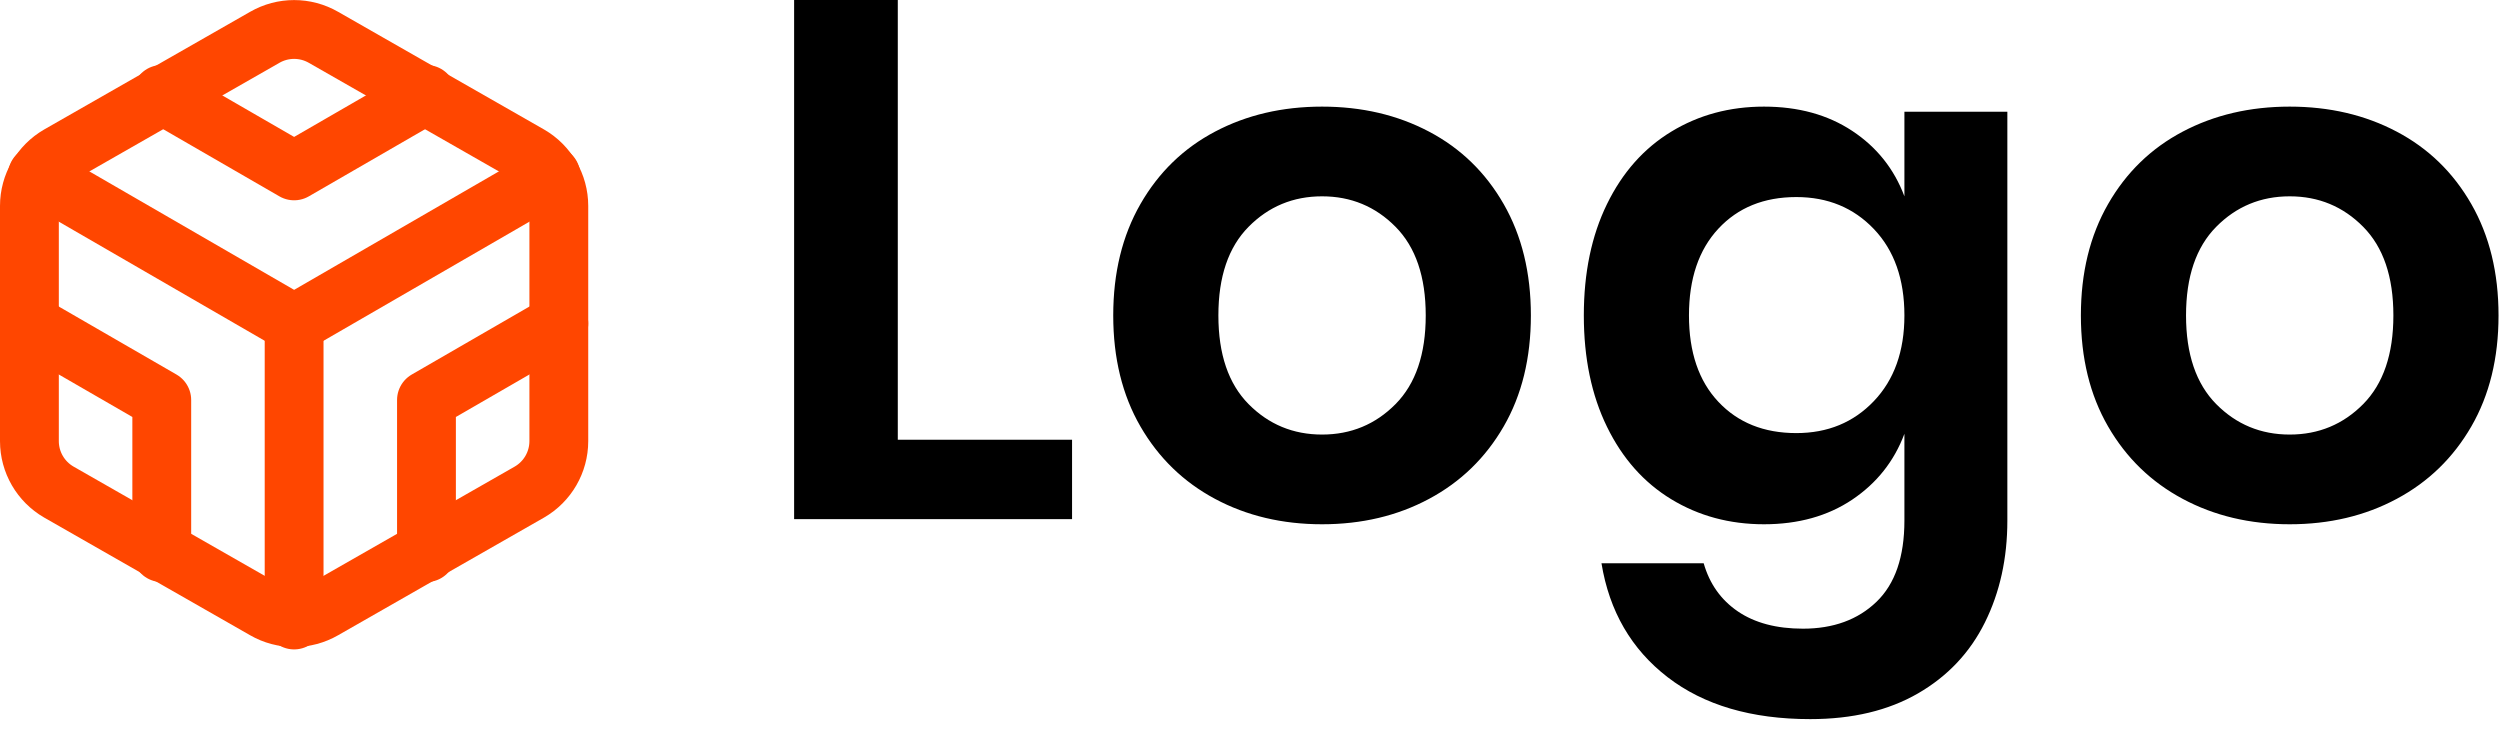
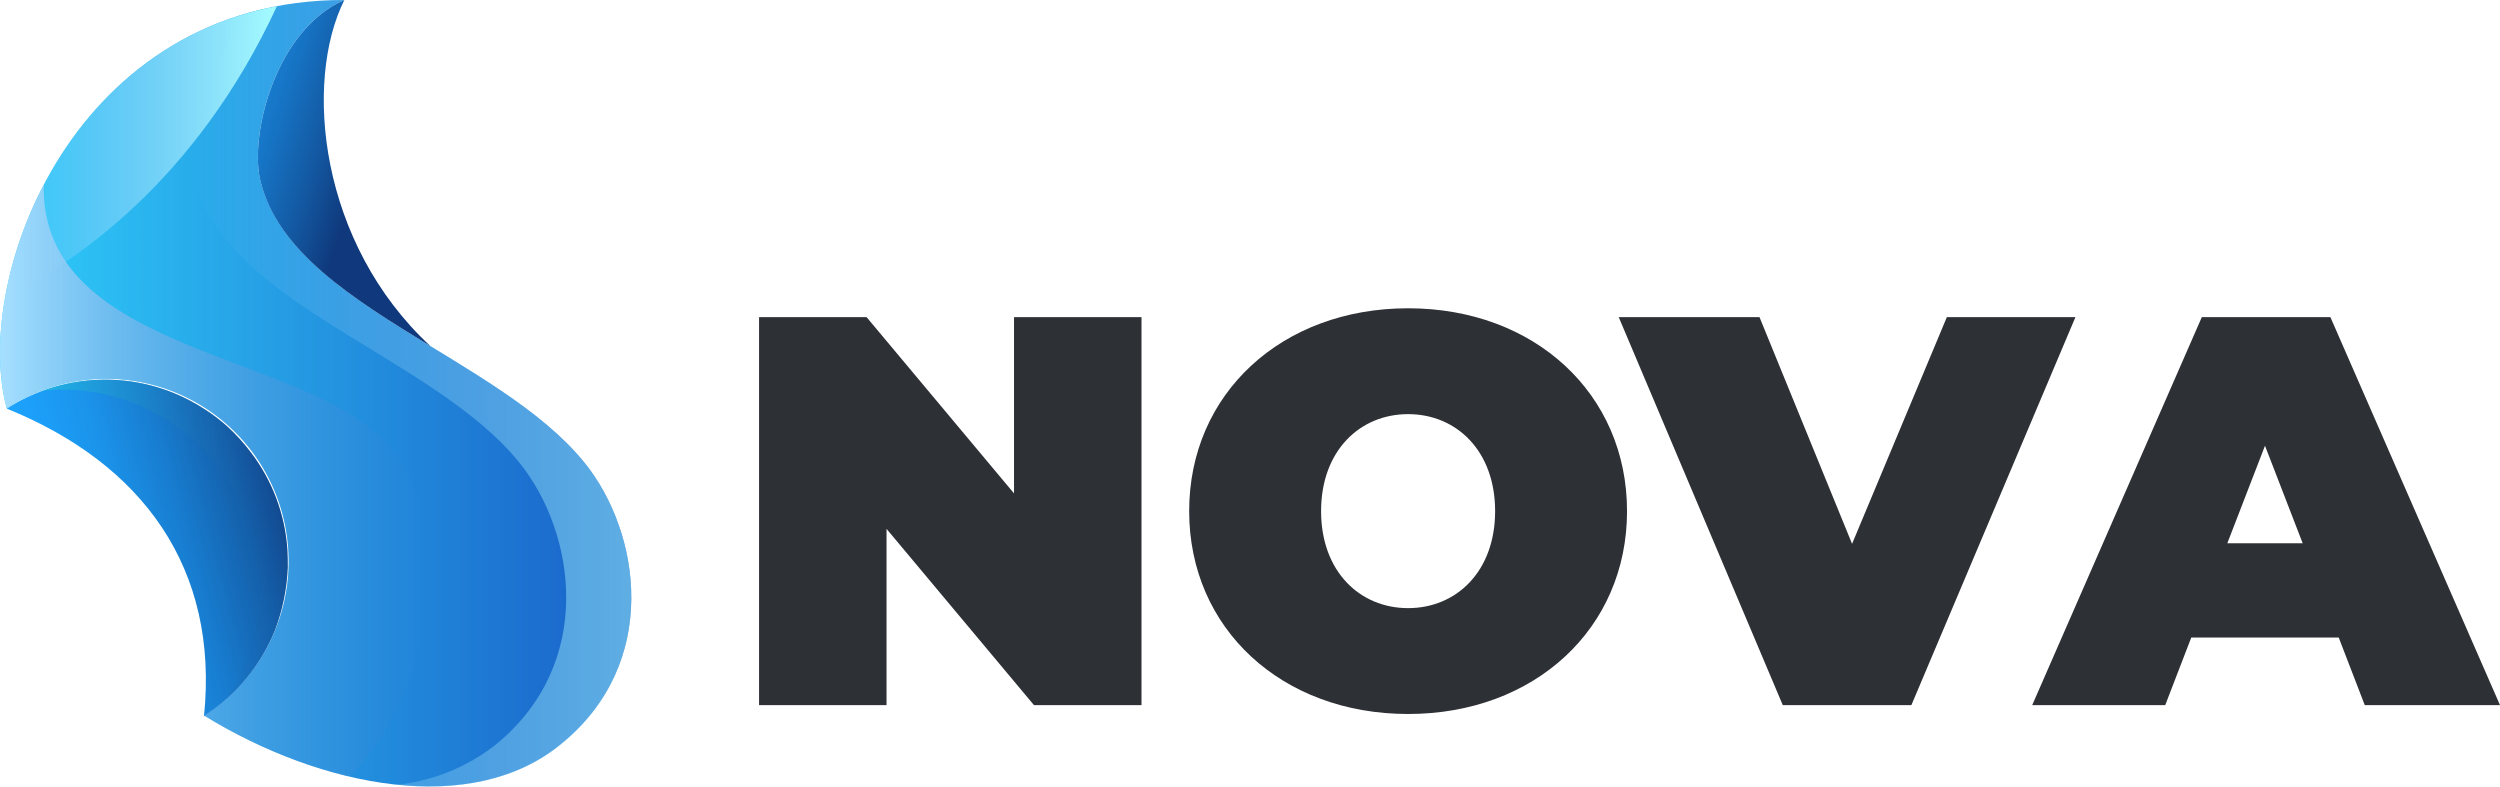
- <svg xmlns="http://www.w3.org/2000/svg" width="85" height="25" viewBox="0 0 85 25">
-   <g fill="none" fill-rule="evenodd" transform="translate(1)">
-     <g stroke="#FF4600" stroke-linecap="round" stroke-linejoin="round" stroke-width="2" transform="translate(0 1)">
-       <path d="M18,14 L18,6 C17.999,5.286 17.618,4.627 17,4.27 L10,0.27 C9.381,-0.087 8.619,-0.087 8,0.27 L1,4.27 C0.382,4.627 0.001,5.286 0,6 L0,14 C0.001,14.714 0.382,15.373 1,15.73 L8,19.73 C8.619,20.087 9.381,20.087 10,19.73 L17,15.73 C17.618,15.373 17.999,14.714 18,14 Z" />
-       <polyline points="4.5 2.21 9 4.81 13.5 2.21" />
-       <polyline points="4.5 17.79 4.5 12.6 0 10" />
-       <polyline points="18 10 13.5 12.6 13.5 17.79" />
-       <polyline points=".27 4.96 9 10.01 17.73 4.96" />
-       <line x1="9" x2="9" y1="20.08" y2="10" />
+ <svg xmlns="http://www.w3.org/2000/svg" xmlns:xlink="http://www.w3.org/1999/xlink" width="360.84" height="113.544" viewBox="0 0 360.84 113.544">
+   <defs>
+     <linearGradient id="linear-gradient" x1="-0.092" y1="0.408" x2="1.04" y2="0.408" gradientUnits="objectBoundingBox">
+       <stop offset="0" stop-color="#31d8ff" />
+       <stop offset="1" stop-color="#185bc6" />
+     </linearGradient>
+     <linearGradient id="linear-gradient-2" x1="-0.898" x2="0.393" y2="0.803" gradientUnits="objectBoundingBox">
+       <stop offset="0" stop-color="#1da4ff" />
+       <stop offset="0.183" stop-color="#1da1fb" />
+       <stop offset="0.357" stop-color="#1b98f0" />
+       <stop offset="0.527" stop-color="#1988dd" />
+       <stop offset="0.695" stop-color="#1672c2" />
+       <stop offset="0.86" stop-color="#13569f" />
+       <stop offset="1" stop-color="#0f397c" />
+     </linearGradient>
+     <linearGradient id="linear-gradient-3" x1="0.121" y1="0.627" x2="1.065" y2="0.328" gradientUnits="objectBoundingBox">
+       <stop offset="0" stop-color="#1da4ff" />
+       <stop offset="0.146" stop-color="#1c9ff9" />
+       <stop offset="0.332" stop-color="#1b93ea" />
+       <stop offset="0.539" stop-color="#187dd0" />
+       <stop offset="0.762" stop-color="#1460ab" />
+       <stop offset="0.994" stop-color="#0f3a7d" />
+       <stop offset="1" stop-color="#0f397c" />
+     </linearGradient>
+     <linearGradient id="linear-gradient-4" x1="-0.001" y1="0.499" x2="1" y2="0.499" gradientUnits="objectBoundingBox">
+       <stop offset="0" stop-color="#25c9d6" />
+       <stop offset="1" stop-color="#1d4799" stop-opacity="0" />
+     </linearGradient>
+     <linearGradient id="linear-gradient-5" y1="0.5" x2="1" y2="0.5" gradientUnits="objectBoundingBox">
+       <stop offset="0" stop-color="#b6d2ff" stop-opacity="0" />
+       <stop offset="1" stop-color="#a4fdff" />
+     </linearGradient>
+     <linearGradient id="linear-gradient-6" x1="0" y1="0.5" x2="1" y2="0.5" xlink:href="#linear-gradient-5" />
+     <linearGradient id="linear-gradient-7" y1="0.5" x2="1" y2="0.5" gradientUnits="objectBoundingBox">
+       <stop offset="0" stop-color="#a6dfff" />
+       <stop offset="0.268" stop-color="#84bcee" stop-opacity="0.733" />
+       <stop offset="0.572" stop-color="#659cde" stop-opacity="0.427" />
+       <stop offset="0.827" stop-color="#5188d5" stop-opacity="0.173" />
+       <stop offset="1" stop-color="#4a81d1" stop-opacity="0" />
+     </linearGradient>
+   </defs>
+   <g id="logo" transform="translate(-179 -4275.225)">
+     <path id="Path_259" data-name="Path 259" d="M41.36-56v25.44L20.08-56H4.56V0h18.4V-25.44L44.24,0H59.76V-56ZM98.24,1.28c18.24,0,31.6-12.32,31.6-29.28s-13.36-29.28-31.6-29.28S66.64-44.96,66.64-28,80,1.28,98.24,1.28Zm0-15.28c-6.96,0-12.56-5.28-12.56-14s5.6-14,12.56-14,12.56,5.28,12.56,14S105.2-14,98.24-14ZM176-56,162.32-23.28,148.96-56H128.64L152.32,0h18.56l23.68-56ZM236.32,0h19.52L231.36-56H212.8L188.32,0h19.2l3.76-9.76h21.28ZM216.48-23.36l5.44-14.08,5.44,14.08Z" transform="translate(284 4377)" fill="#2d3035" />
+     <g id="OBJECTS" transform="translate(175.42 4275.225)">
+       <g id="Group_43" data-name="Group 43" transform="translate(3.58)">
+         <g id="Group_42" data-name="Group 42">
+           <path id="Path_252" data-name="Path 252" d="M88.006,66.854C75.569,51.378,45.293,43.95,41.129,25.886,39.61,19.358,43.38,4.277,53.284,0,14.174,0-.514,40.18,4.551,58.919a26.35,26.35,0,1,1,28.475,44.344c17.107,10.523,38.717,14.631,51.491,4.164C98.979,95.723,96.053,76.871,88.006,66.854Z" transform="translate(-3.583)" fill="url(#linear-gradient)" />
+           <path id="Path_253" data-name="Path 253" d="M70.048,25.942c2.364,10.3,13.337,17.164,24.592,24.029C78.6,35.115,76.294,11.874,82.2,0,72.3,4.277,68.528,19.358,70.048,25.942Z" transform="translate(-32.501)" fill="url(#linear-gradient-2)" />
+           <path id="Path_254" data-name="Path 254" d="M45.874,124.507c0-.844,0-1.745-.056-2.589a26.017,26.017,0,0,0-5.29-14.069c-.506-.675-1.069-1.351-1.632-1.97s-1.182-1.238-1.8-1.8a26.372,26.372,0,0,0-3.1-2.364,26.9,26.9,0,0,0-4.727-2.476A26.249,26.249,0,0,0,5.3,101.547c19.583,7.935,30.67,23.016,28.475,44.4a26.533,26.533,0,0,0,10.242-12.38A29.235,29.235,0,0,0,45.874,124.507Z" transform="translate(-4.332 -42.572)" fill="url(#linear-gradient-3)" />
+           <path id="Path_255" data-name="Path 255" d="M49.84,121.924a26.017,26.017,0,0,0-5.29-14.069c-.506-.675-1.069-1.351-1.632-1.97s-1.182-1.238-1.8-1.8a26.373,26.373,0,0,0-3.1-2.364A26.9,26.9,0,0,0,33.3,99.245a26.416,26.416,0,0,0-18.8-.281,28.014,28.014,0,0,1,13.45,1.913,26.067,26.067,0,0,1,5.121,2.7,29.841,29.841,0,0,1,3.376,2.589c.675.619,1.351,1.294,1.97,1.97a20.7,20.7,0,0,1,1.745,2.138,28.3,28.3,0,0,1,5.684,15.25,22.554,22.554,0,0,1,.056,2.757,28.732,28.732,0,0,1-2.026,9.792,27.367,27.367,0,0,1-2.983,5.515,26.211,26.211,0,0,0,8.948-19.021A20.72,20.72,0,0,0,49.84,121.924Z" transform="translate(-8.355 -42.577)" opacity="0.5" fill="url(#linear-gradient-4)" />
+           <g id="Group_41" data-name="Group 41" transform="translate(27.821)" opacity="0.5">
+             <path id="Path_256" data-name="Path 256" d="M109.62,66.854C97.183,51.378,66.907,43.95,62.743,25.886,61.224,19.358,64.994,4.277,74.9,0A52.308,52.308,0,0,0,63.137,1.294c-8.1,5.459-11.2,18.627-9.792,24.592,4.164,18.008,34.44,25.436,46.877,40.968,8.047,10.017,10.973,28.869-3.489,40.63a27.725,27.725,0,0,1-14.406,5.8c9,.957,17.445-.619,23.8-5.8C120.593,95.723,117.667,76.871,109.62,66.854Z" transform="translate(-53.017)" fill="url(#linear-gradient-5)" />
+           </g>
+           <path id="Path_257" data-name="Path 257" d="M4.9,43.637C14.635,38.8,32.362,27.036,44.123,1.6,20.544,6.046,7.939,26.417,4.9,43.637Z" transform="translate(-4.157 -0.7)" fill="url(#linear-gradient-6)" />
+           <path id="Path_258" data-name="Path 258" d="M59.7,85.1C48.048,71.429,9.387,71.936,9.894,47.4,3.929,58.767,2.3,71.317,4.548,79.645a26.35,26.35,0,1,1,28.475,44.344,72.571,72.571,0,0,0,20.99,8.835C64.986,122.189,70.614,97.878,59.7,85.1Z" transform="translate(-3.58 -20.726)" fill="url(#linear-gradient-7)" />
+         </g>
+       </g>
    </g>
-     <path fill="#000" fill-rule="nonzero" d="M29.525,14.95 L35.45,14.95 L35.45,17.65 L26,17.65 L26,1.77635684e-15 L29.525,1.77635684e-15 L29.525,14.95 Z M43.95,3.625 C45.3,3.625 46.512,3.908 47.587,4.475 C48.663,5.042 49.508,5.862 50.125,6.938 C50.742,8.013 51.05,9.275 51.05,10.725 C51.05,12.175 50.742,13.433 50.125,14.5 C49.508,15.567 48.663,16.387 47.587,16.962 C46.512,17.538 45.3,17.825 43.95,17.825 C42.6,17.825 41.388,17.538 40.312,16.962 C39.237,16.387 38.392,15.567 37.775,14.5 C37.158,13.433 36.85,12.175 36.85,10.725 C36.85,9.275 37.158,8.013 37.775,6.938 C38.392,5.862 39.237,5.042 40.312,4.475 C41.388,3.908 42.6,3.625 43.95,3.625 Z M43.95,6.675 C42.967,6.675 42.133,7.021 41.45,7.713 C40.767,8.404 40.425,9.408 40.425,10.725 C40.425,12.042 40.767,13.046 41.45,13.738 C42.133,14.429 42.967,14.775 43.95,14.775 C44.933,14.775 45.767,14.429 46.45,13.738 C47.133,13.046 47.475,12.042 47.475,10.725 C47.475,9.408 47.133,8.404 46.45,7.713 C45.767,7.021 44.933,6.675 43.95,6.675 Z M58.975,3.625 C60.142,3.625 61.142,3.9 61.975,4.45 C62.808,5 63.4,5.742 63.75,6.675 L63.75,3.8 L67.25,3.8 L67.25,17.7 C67.25,18.983 66.996,20.137 66.487,21.163 C65.979,22.188 65.221,22.992 64.213,23.575 C63.204,24.158 61.983,24.45 60.55,24.45 C58.55,24.45 56.933,23.975 55.7,23.025 C54.467,22.075 53.717,20.783 53.45,19.15 L56.925,19.15 C57.125,19.85 57.512,20.396 58.087,20.788 C58.663,21.179 59.4,21.375 60.3,21.375 C61.333,21.375 62.167,21.071 62.8,20.462 C63.433,19.854 63.75,18.933 63.75,17.7 L63.75,14.75 C63.4,15.683 62.808,16.429 61.975,16.988 C61.142,17.546 60.142,17.825 58.975,17.825 C57.808,17.825 56.758,17.542 55.825,16.975 C54.892,16.408 54.163,15.588 53.638,14.512 C53.112,13.437 52.85,12.175 52.85,10.725 C52.85,9.275 53.112,8.013 53.638,6.938 C54.163,5.862 54.892,5.042 55.825,4.475 C56.758,3.908 57.808,3.625 58.975,3.625 Z M60.075,6.7 C58.975,6.7 58.092,7.058 57.425,7.775 C56.758,8.492 56.425,9.475 56.425,10.725 C56.425,11.975 56.758,12.954 57.425,13.662 C58.092,14.371 58.975,14.725 60.075,14.725 C61.142,14.725 62.021,14.363 62.712,13.637 C63.404,12.912 63.75,11.942 63.75,10.725 C63.75,9.492 63.404,8.513 62.712,7.787 C62.021,7.062 61.142,6.7 60.075,6.7 Z M76.85,3.625 C78.2,3.625 79.412,3.908 80.487,4.475 C81.563,5.042 82.408,5.862 83.025,6.938 C83.642,8.013 83.95,9.275 83.95,10.725 C83.95,12.175 83.642,13.433 83.025,14.5 C82.408,15.567 81.563,16.387 80.487,16.962 C79.412,17.538 78.2,17.825 76.85,17.825 C75.5,17.825 74.288,17.538 73.213,16.962 C72.137,16.387 71.292,15.567 70.675,14.5 C70.058,13.433 69.75,12.175 69.75,10.725 C69.75,9.275 70.058,8.013 70.675,6.938 C71.292,5.862 72.137,5.042 73.213,4.475 C74.288,3.908 75.5,3.625 76.85,3.625 Z M76.85,6.675 C75.867,6.675 75.033,7.021 74.35,7.713 C73.667,8.404 73.325,9.408 73.325,10.725 C73.325,12.042 73.667,13.046 74.35,13.738 C75.033,14.429 75.867,14.775 76.85,14.775 C77.833,14.775 78.667,14.429 79.35,13.738 C80.033,13.046 80.375,12.042 80.375,10.725 C80.375,9.408 80.033,8.404 79.35,7.713 C78.667,7.021 77.833,6.675 76.85,6.675 Z" />
  </g>
</svg>
